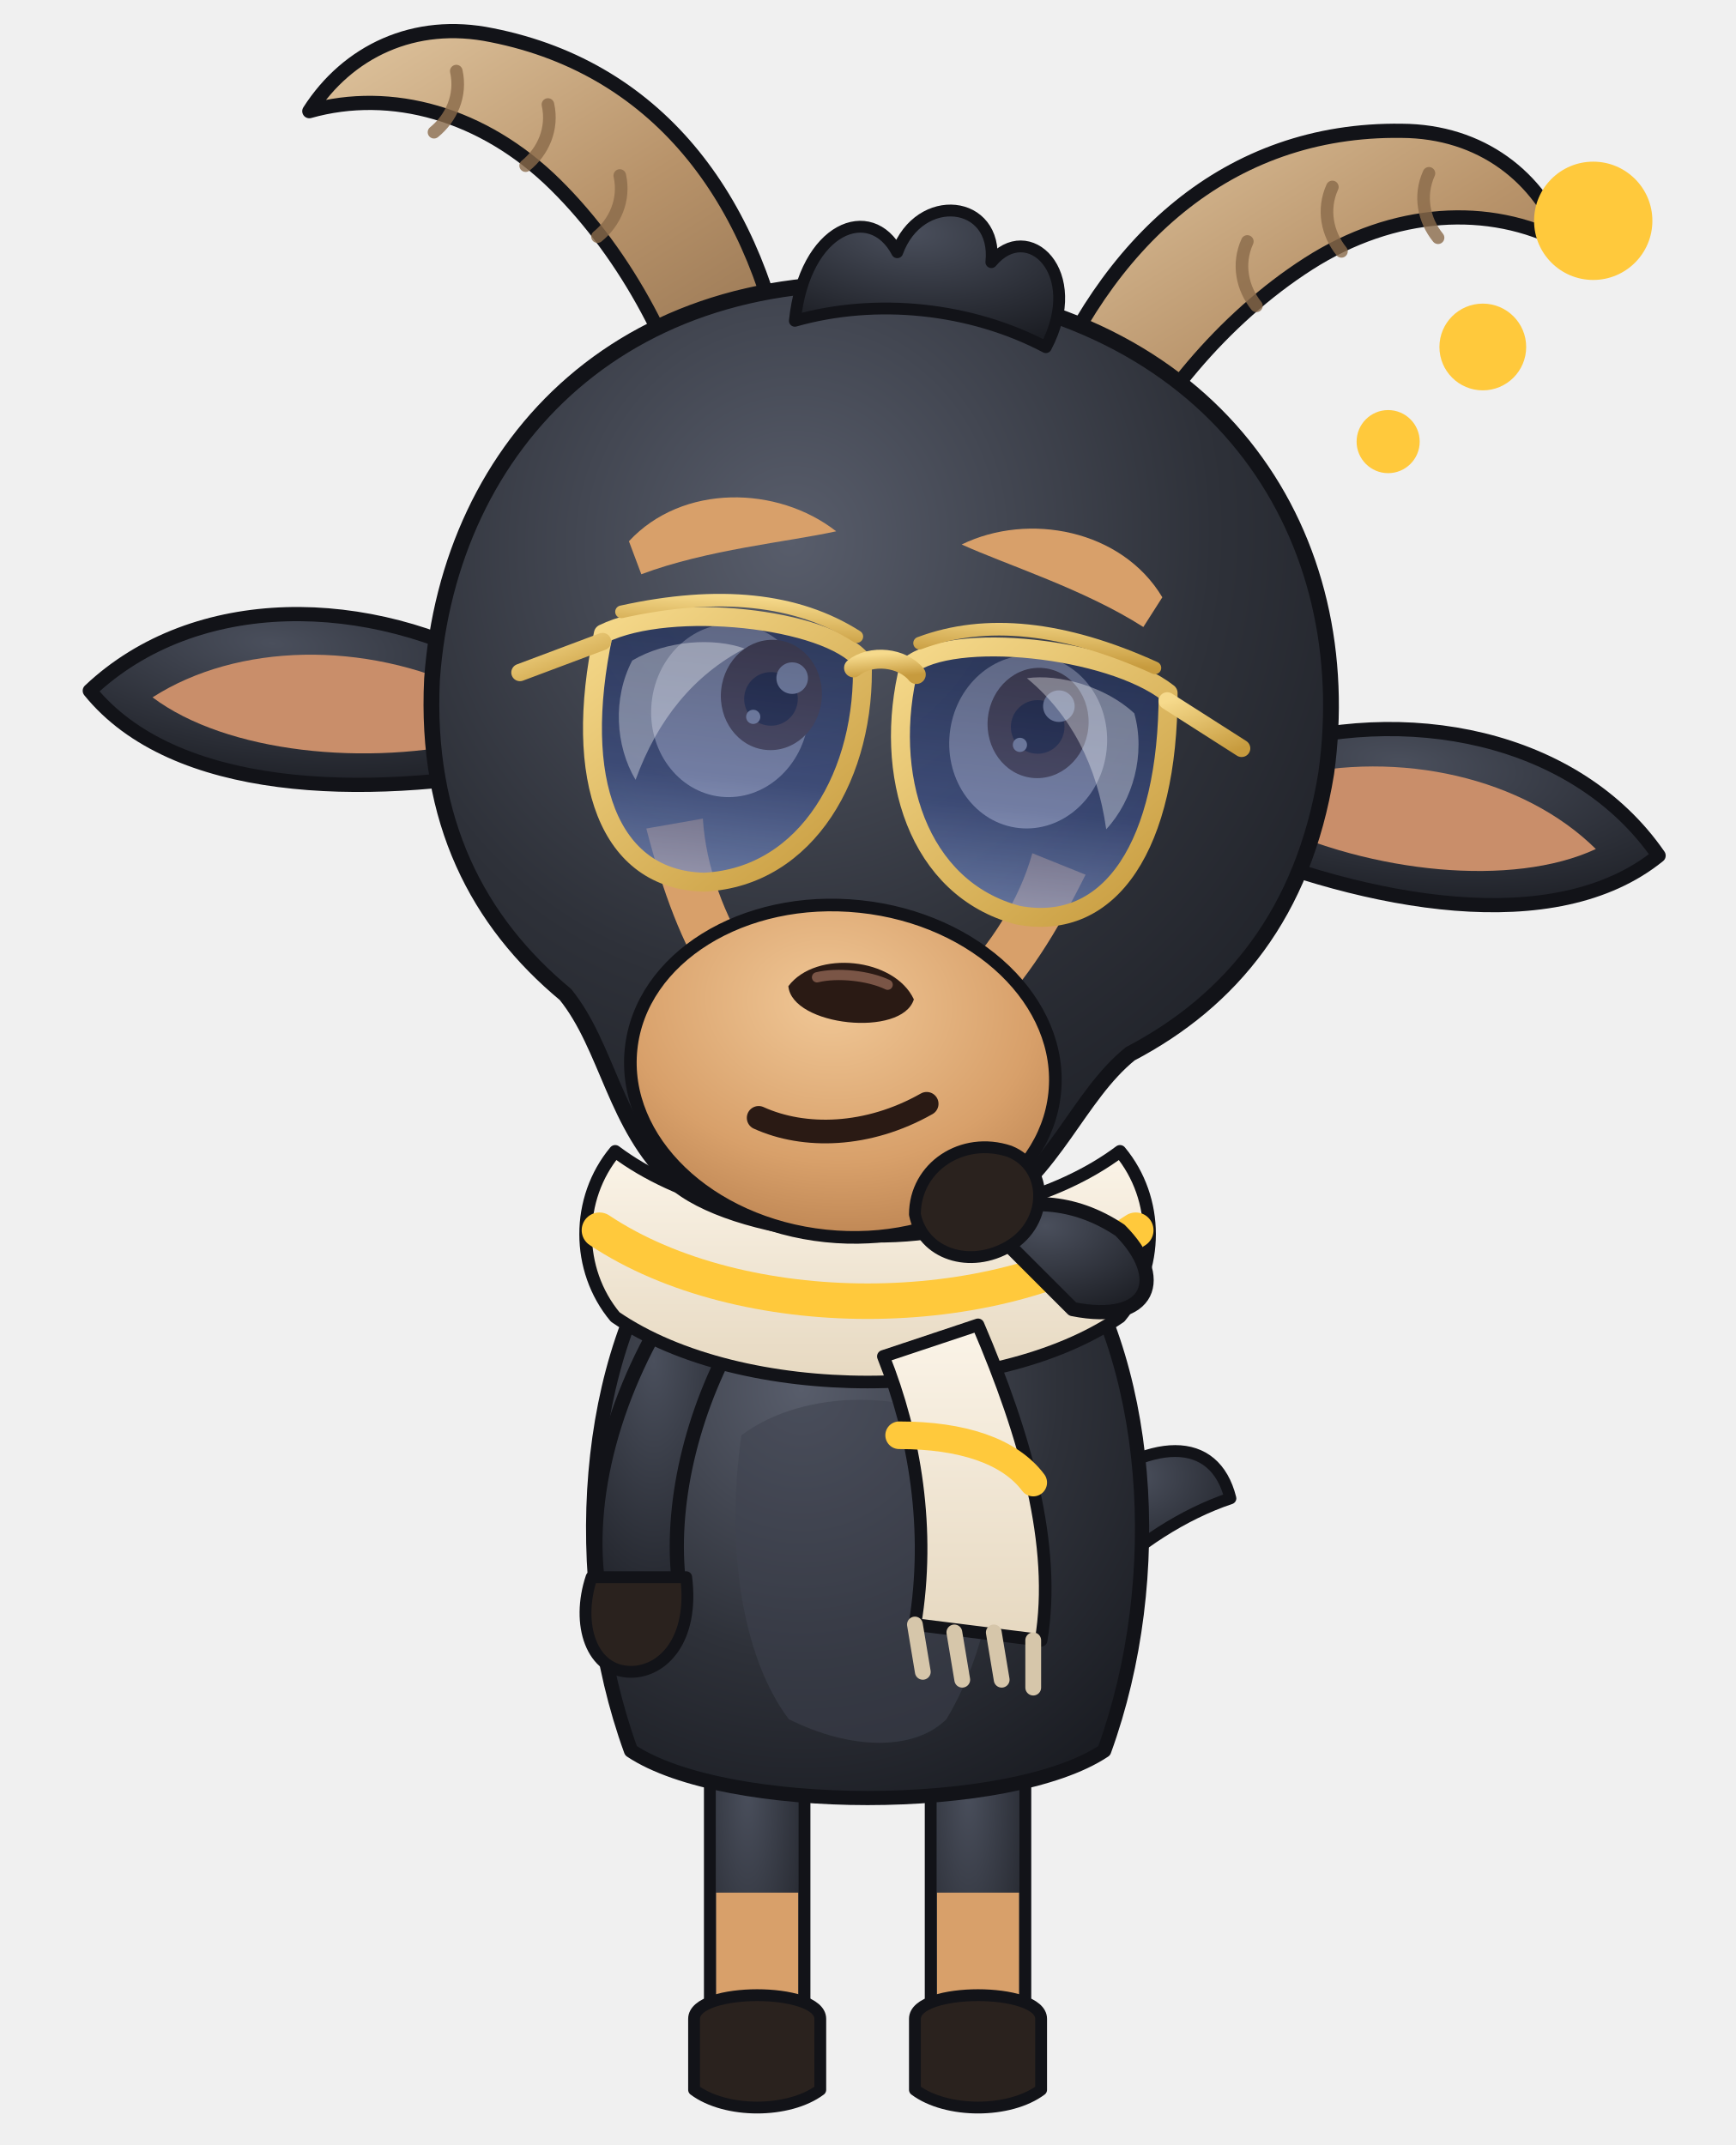
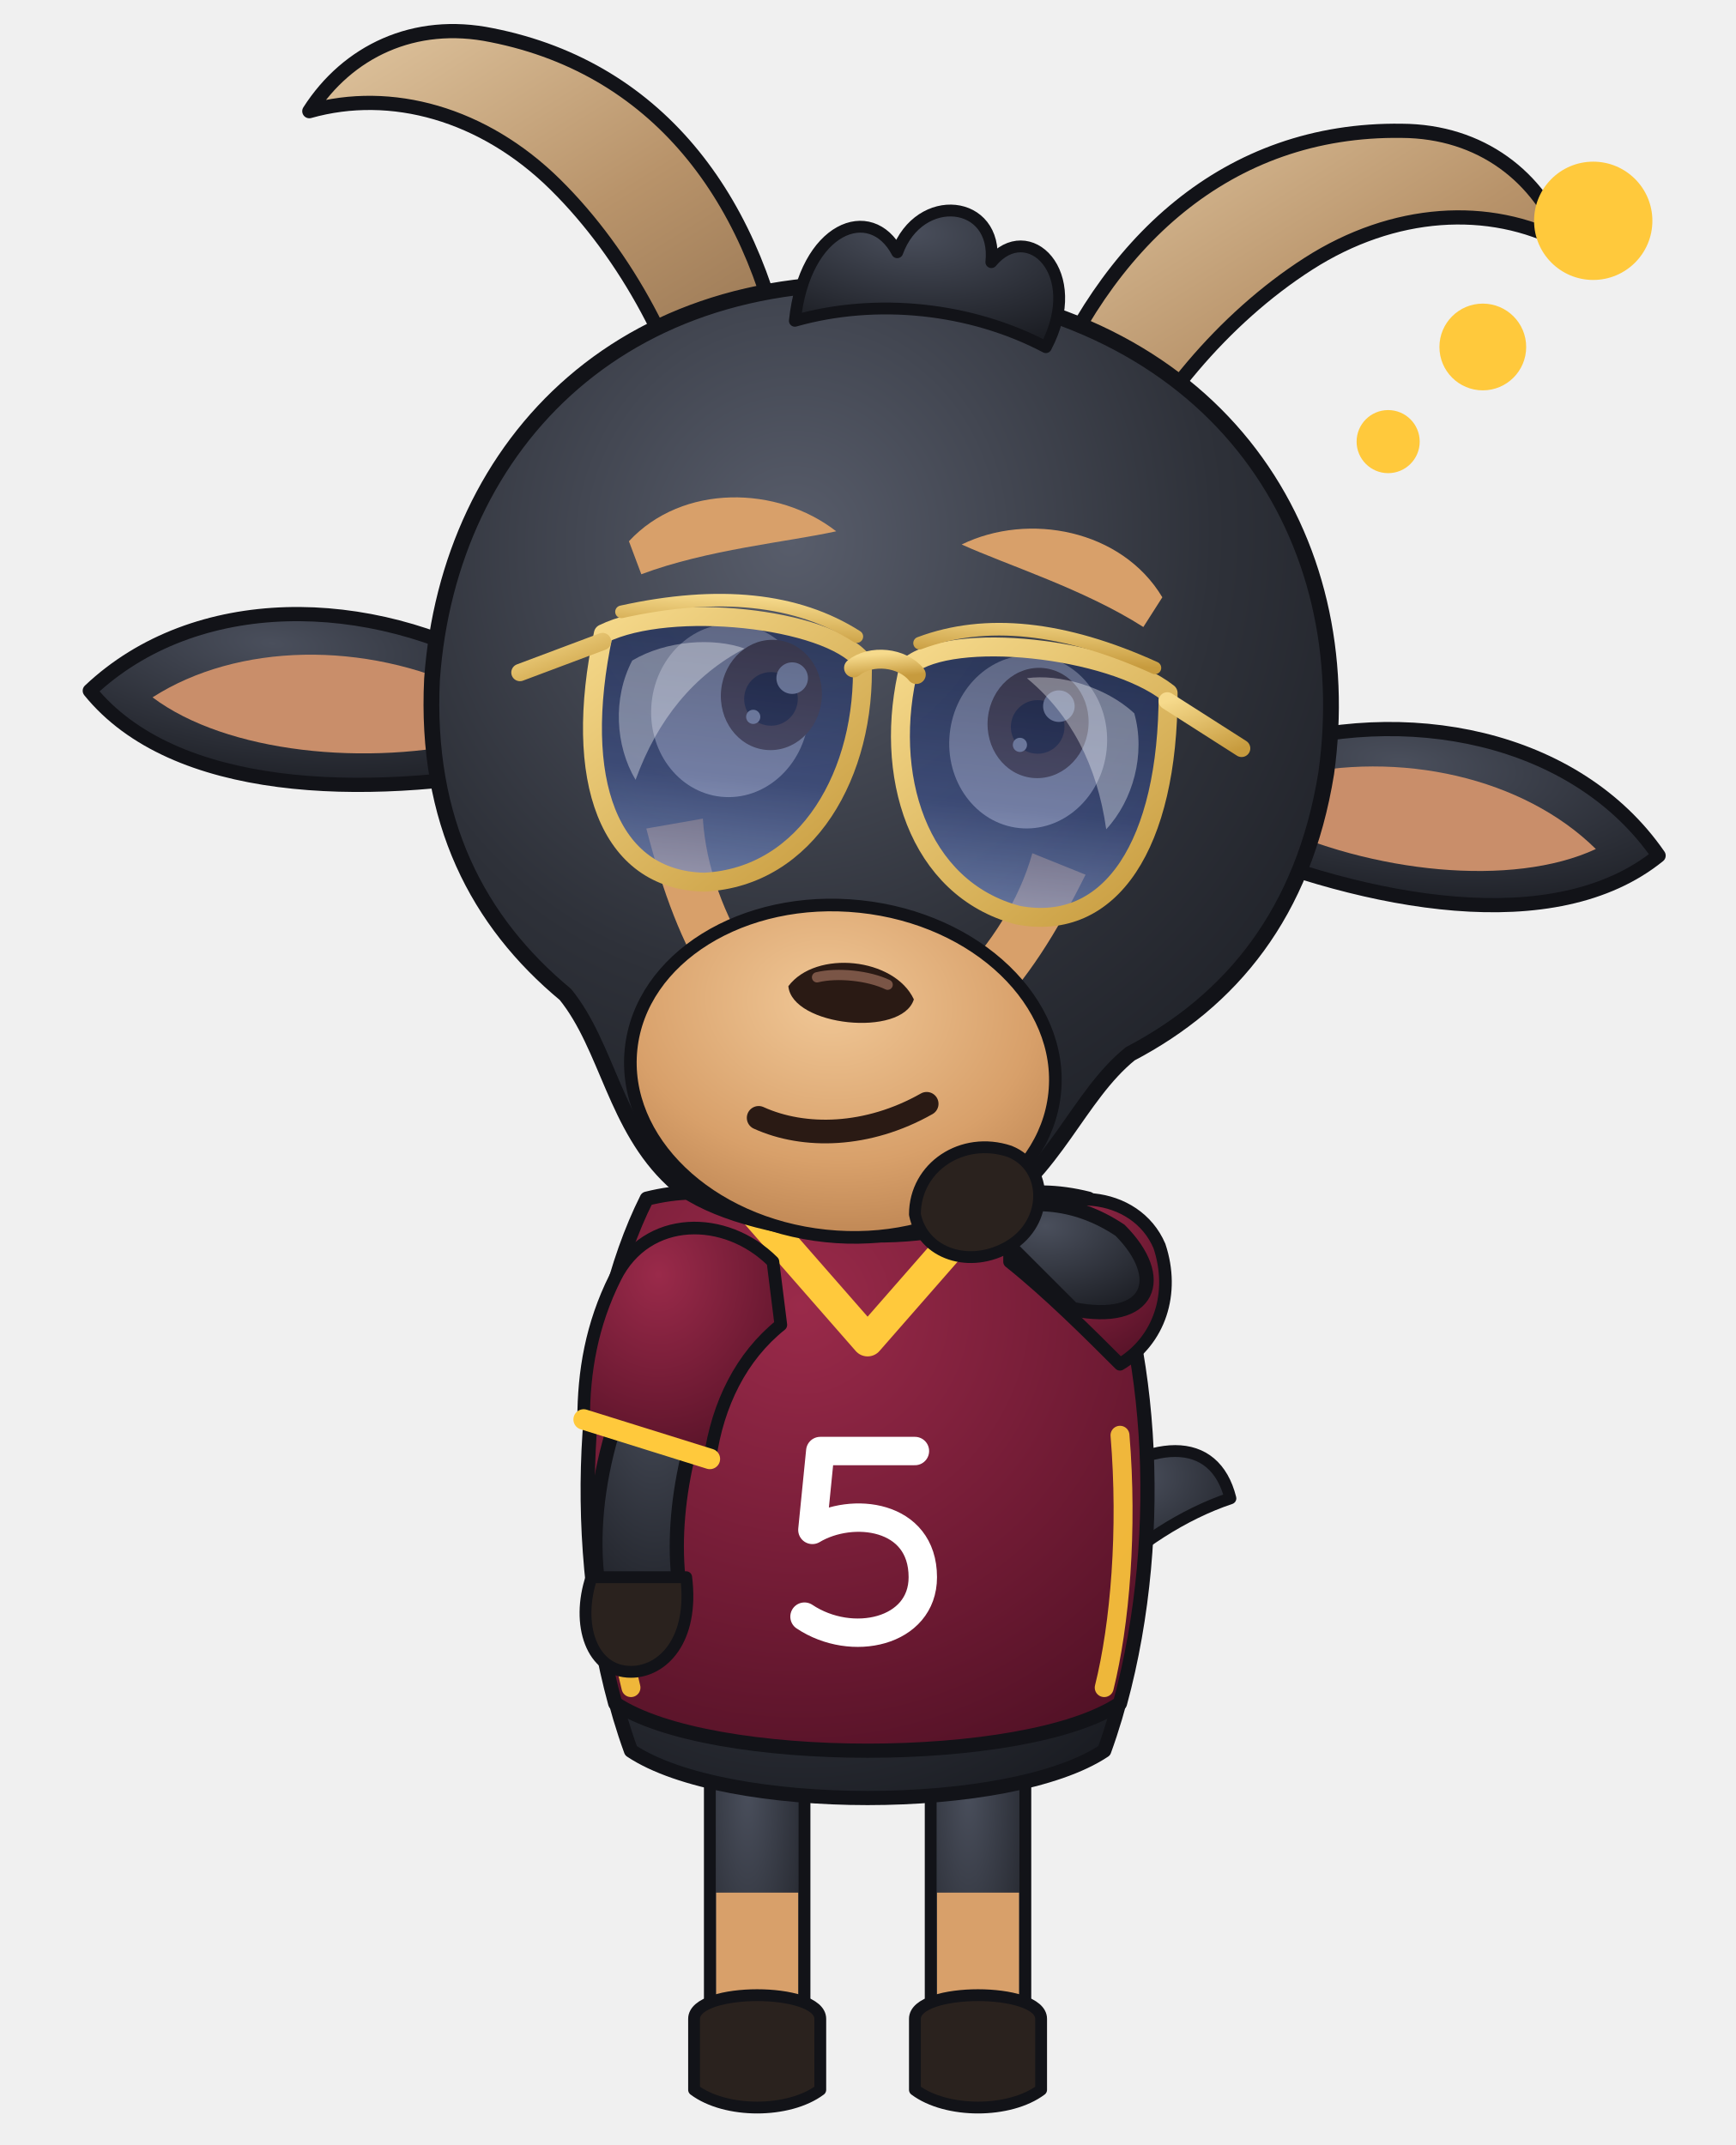
<svg xmlns="http://www.w3.org/2000/svg" viewBox="10 14 220 272" role="img" aria-label="Chivo de aPrueba">
  <defs>
    <radialGradient id="coat" cx="0.38" cy="0.28" r="0.85">
      <stop offset="0" stop-color="#585D6B" />
      <stop offset="0.55" stop-color="#2E3139" />
      <stop offset="1" stop-color="#191B21" />
    </radialGradient>
    <radialGradient id="coatB" cx="0.4" cy="0.2" r="0.9">
      <stop offset="0" stop-color="#4A4F5C" />
      <stop offset="1" stop-color="#1B1D23" />
    </radialGradient>
    <linearGradient id="horn" x1="0" y1="0" x2="1" y2="1">
      <stop offset="0" stop-color="#E2C8A2" />
      <stop offset="0.5" stop-color="#B8936A" />
      <stop offset="1" stop-color="#8A6A4A" />
    </linearGradient>
    <radialGradient id="tan" cx="0.45" cy="0.3" r="0.8">
      <stop offset="0" stop-color="#F0C796" />
      <stop offset="0.6" stop-color="#D8A06A" />
      <stop offset="1" stop-color="#B57D4C" />
    </radialGradient>
    <linearGradient id="lens" x1="0" y1="0" x2="0" y2="1">
      <stop offset="0" stop-color="#22305A" />
      <stop offset="0.6" stop-color="#3D4F86" />
      <stop offset="1" stop-color="#7A8FC4" />
    </linearGradient>
-     <linearGradient id="scarf" x1="0" y1="0" x2="0" y2="1">
-       <stop offset="0" stop-color="#FBF4E8" />
-       <stop offset="1" stop-color="#E6D8C0" />
-     </linearGradient>
    <linearGradient id="gold" x1="0" y1="0" x2="1" y2="1">
      <stop offset="0" stop-color="#F6DA8C" />
      <stop offset="1" stop-color="#C79B3E" />
    </linearGradient>
+     <radialGradient id="vino" cx="0.38" cy="0.2" r="0.95">
+       <stop offset="0" stop-color="#9A2A4A" />
+       <stop offset="0.6" stop-color="#6E1A33" />
+       <stop offset="1" stop-color="#4E1024" />
+     </radialGradient>
  </defs>
  <path d="M146 204 C156 196 164 196 166 204 C160 206 154 210 150 214 Z" fill="url(#coatB)" stroke="#121318" stroke-width="1.5" stroke-linejoin="round" stroke-linecap="round" />
  <path d="M100 232 L100 270 C100 278 112 278 112 270 L112 232 Z" fill="url(#coatB)" stroke="#121318" stroke-width="1.5" stroke-linejoin="round" stroke-linecap="round" />
  <path d="M100.8 254 L111.2 254 L111.2 268 C111.2 274 100.8 274 100.8 268 Z" fill="#D8A06A" />
  <path d="M98 270 C98 266 114 266 114 270 L114 279 C110 282 102 282 98 279 Z" fill="#2A221E" stroke="#121318" stroke-width="1.5" stroke-linejoin="round" stroke-linecap="round" />
  <path d="M128 232 L128 270 C128 278 140 278 140 270 L140 232 Z" fill="url(#coatB)" stroke="#121318" stroke-width="1.5" stroke-linejoin="round" stroke-linecap="round" />
  <path d="M128.8 254 L139.2 254 L139.2 268 C139.2 274 128.8 274 128.8 268 Z" fill="#D8A06A" />
  <path d="M126 270 C126 266 142 266 142 270 L142 279 C138 282 130 282 126 279 Z" fill="#2A221E" stroke="#121318" stroke-width="1.5" stroke-linejoin="round" stroke-linecap="round" />
  <path d="M96 170 C84 186 82 214 90 236 C102 244 138 244 150 236 C158 214 156 186 144 170 Z" fill="url(#coat)" stroke="#121318" stroke-width="1.8" stroke-linejoin="round" stroke-linecap="round" />
-   <path d="M104 196 C102 210 104 224 110 232 C118 236 126 236 130 232 C136 222 138 208 134 196 C126 190 112 190 104 196 Z" fill="#3E424E" opacity="0.55" />
+   <path d="M92 166 C100 164 106 166 112 170 L128 170 C134 166 140 164 148 166 C156 182 158 208 152 230 C140 238 100 238 88 230 C82 208 84 182 92 166 Z" fill="url(#vino)" stroke="#121318" stroke-width="1.8" stroke-linejoin="round" stroke-linecap="round" />
+   <path d="M106 168 L120 184 L134 168" fill="none" stroke="#FFC93C" stroke-width="4" stroke-linejoin="round" stroke-linecap="round" />
+   <path d="M126 198 L114 198 L113 208 C118 205 127 206 127 214 C127 221 118 223 112 219" fill="none" stroke="#FFFFFF" stroke-width="3.6" stroke-linejoin="round" stroke-linecap="round" />
+   <path d="M88 196 C87 208 88 220 90 228" fill="none" stroke="#FFC93C" stroke-width="2.4" stroke-linejoin="round" stroke-linecap="round" opacity="0.9" />
+   <path d="M 152 196 C 153 208 152 220 150 228" fill="none" stroke="#FFC93C" stroke-width="2.4" stroke-linejoin="round" stroke-linecap="round" opacity="0.9" />
  <path d="M 96 178 C 88 190 84 204 86 216 C 88 222 96 222 96 214 C 95 204 98 192 104 182 Z" fill="url(#coatB)" stroke="#121318" stroke-width="1.8" stroke-linejoin="round" stroke-linecap="round" />
  <path d="M 97 214 C 98 222 94 226 90 226 C 85 226 83 220 85 214 Z" fill="#2A221E" stroke="#121318" stroke-width="1.5" stroke-linejoin="round" stroke-linecap="round" />
-   <path d="M88 160 C104 172 136 172 152 160 C157 166 157 175 152 181 C136 192 104 192 88 181 C83 175 83 166 88 160 Z" fill="url(#scarf)" stroke="#121318" stroke-width="1.6" stroke-linejoin="round" stroke-linecap="round" />
-   <path d="M86 170 C104 182 136 182 154 170" fill="none" stroke="#FFC93C" stroke-width="4.5" stroke-linejoin="round" stroke-linecap="round" />
-   <path d="M134 182 C140 196 144 210 142 222 L126 220 C128 208 126 196 122 186 Z" fill="url(#scarf)" stroke="#121318" stroke-width="1.6" stroke-linejoin="round" stroke-linecap="round" />
-   <path d="M126 220 L127 226 M131 221 L132 227 M136 221 L137 227 M141 222 L141 228" fill="none" stroke="#D6C6AA" stroke-width="2" stroke-linejoin="round" stroke-linecap="round" />
-   <path d="M124 196 C132 196 138 198 141 202" fill="none" stroke="#FFC93C" stroke-width="3.5" stroke-linejoin="round" stroke-linecap="round" />
+   <path d="M 108 174 C 102 168 92 168 88 176 C 85 182 84 188 84 194 L 100 199 C 101 192 104 186 109 182 Z" fill="url(#vino)" stroke="#121318" stroke-width="1.6" stroke-linejoin="round" stroke-linecap="round" />
+   <path d="M 84 194 L 100 199" fill="none" stroke="#FFC93C" stroke-width="2.6" stroke-linejoin="round" stroke-linecap="round" />
  <g transform="rotate(6 120 120)">
    <path d="M104 64 C98 42 84 26 62 24 C52 23 44 28 40 36 C50 32 62 34 72 42 C82 50 90 62 94 74 Z" fill="url(#horn)" stroke="#121318" stroke-width="1.8" stroke-linejoin="round" stroke-linecap="round" />
    <path d="M 136 64 C 142 42 156 26 178 24 C 188 23 196 28 200 36 C 190 32 178 34 168 42 C 158 50 150 62 146 74 Z" fill="url(#horn)" stroke="#121318" stroke-width="1.8" stroke-linejoin="round" stroke-linecap="round" />
-     <path d="M58 29 C59 32 58 35 56 37" fill="none" stroke="#8A6A4A" stroke-width="1.6" stroke-linejoin="round" stroke-linecap="round" opacity="0.8" />
-     <path d="M 182 29 C 181 32 182 35 184 37" fill="none" stroke="#8A6A4A" stroke-width="1.6" stroke-linejoin="round" stroke-linecap="round" opacity="0.8" />
-     <path d="M70 32 C71 35 70 38 68 40" fill="none" stroke="#8A6A4A" stroke-width="1.6" stroke-linejoin="round" stroke-linecap="round" opacity="0.8" />
-     <path d="M 170 32 C 169 35 170 38 172 40" fill="none" stroke="#8A6A4A" stroke-width="1.6" stroke-linejoin="round" stroke-linecap="round" opacity="0.8" />
-     <path d="M80 40 C81 43 80 46 78 48" fill="none" stroke="#8A6A4A" stroke-width="1.6" stroke-linejoin="round" stroke-linecap="round" opacity="0.8" />
-     <path d="M 160 40 C 159 43 160 46 162 48" fill="none" stroke="#8A6A4A" stroke-width="1.6" stroke-linejoin="round" stroke-linecap="round" opacity="0.8" />
    <path d="M72 104 C54 96 32 98 20 112 C32 124 56 122 76 116 Z" fill="url(#coatB)" stroke="#121318" stroke-width="1.8" stroke-linejoin="round" stroke-linecap="round" />
    <path d="M 168 104 C 186 96 208 98 220 112 C 208 124 184 122 164 116 Z" fill="url(#coatB)" stroke="#121318" stroke-width="1.8" stroke-linejoin="round" stroke-linecap="round" />
    <path d="M68 107 C54 102 38 104 28 112 C38 118 56 118 70 113 Z" fill="#C98E6A" />
    <path d="M 172 107 C 186 102 202 104 212 112 C 202 118 184 118 170 113 Z" fill="#C98E6A" />
    <path d="M120 50 C158 50 178 76 177 106 C176 124 168 136 156 144 C150 150 148 160 140 166 C132 172 108 172 100 166 C92 160 90 150 84 144 C72 136 64 124 63 106 C62 76 82 50 120 50 Z" fill="url(#coat)" stroke="#121318" stroke-width="2" stroke-linejoin="round" stroke-linecap="round" />
    <path d="M104 56 C104 44 112 40 116 46 C118 38 128 38 128 46 C132 40 140 46 136 56 C126 52 114 52 104 56 Z" fill="url(#coatB)" stroke="#121318" stroke-width="1.5" stroke-linejoin="round" stroke-linecap="round" />
    <path d="M92 122 C95 130 98 136 102 141 L107 137 C103 132 100 126 99 120 Z" fill="#D8A06A" />
    <path d="M 148 122 C 145 130 142 136 138 141 L 133 137 C 137 132 140 126 141 120 Z" fill="#D8A06A" />
    <ellipse cx="120" cy="150" rx="27" ry="21" fill="url(#tan)" stroke="#121318" stroke-width="1.6" />
    <path d="M86 86 C92 78 104 77 112 82 C106 84 96 86 88 90 Z" fill="#D8A06A" />
    <path d="M 154 86 C 148 78 136 77 128 82 C 134 84 144 86 152 90 Z" fill="#D8A06A" />
    <ellipse cx="101" cy="106" rx="10" ry="11" fill="#FBF6EE" />
    <ellipse cx="106" cy="103.5" rx="6.4" ry="7" fill="#6B3F1C" />
    <circle cx="106" cy="104.0" r="3.4" fill="#120C08" />
    <circle cx="108.4" cy="101.1" r="2" fill="#FFFFFF" />
    <circle cx="104" cy="106.5" r="0.9" fill="#FFFFFF" />
    <ellipse cx="139" cy="106" rx="10" ry="11" fill="#FBF6EE" />
    <ellipse cx="140" cy="103.5" rx="6.4" ry="7" fill="#6B3F1C" />
    <circle cx="140" cy="104.0" r="3.4" fill="#120C08" />
    <circle cx="142.4" cy="101.1" r="2" fill="#FFFFFF" />
    <circle cx="138" cy="106.5" r="0.9" fill="#FFFFFF" />
    <path d="M84 98 C92 93 112 93 117 98 C119 112 113 126 100 128 C88 129 82 117 84 98 Z" fill="url(#lens)" opacity="0.72" />
    <path d="M 156 98 C 148 93 128 93 123 98 C 121 112 127 126 140 128 C 152 129 158 117 156 98 Z" fill="url(#lens)" opacity="0.72" />
    <path d="M88 101 C92 98 98 97 102 98 C96 102 92 108 90 116 C87 112 86 106 88 101 Z" fill="#FFFFFF" opacity="0.35" />
    <path d="M 152 101 C 148 98 142 97 138 98 C 144 102 148 108 150 116 C 153 112 154 106 152 101 Z" fill="#FFFFFF" opacity="0.35" />
    <path d="M84 98 C92 93 112 93 117 98 C119 112 113 126 100 128 C88 129 82 117 84 98 Z" fill="none" stroke="url(#gold)" stroke-width="2.4" stroke-linejoin="round" stroke-linecap="round" />
    <path d="M 156 98 C 148 93 128 93 123 98 C 121 112 127 126 140 128 C 152 129 158 117 156 98 Z" fill="none" stroke="url(#gold)" stroke-width="2.4" stroke-linejoin="round" stroke-linecap="round" />
    <path d="M116 99 C118 97 122 97 124 99" fill="none" stroke="url(#gold)" stroke-width="2.4" stroke-linejoin="round" stroke-linecap="round" />
    <path d="M86 95 C98 91 108 91 116 95 M124 95 C132 91 142 91 154 95" fill="none" stroke="url(#gold)" stroke-width="1.6" stroke-linejoin="round" stroke-linecap="round" />
    <path d="M84 99 L74 104" fill="none" stroke="url(#gold)" stroke-width="2.2" stroke-linejoin="round" stroke-linecap="round" />
    <path d="M 156 99 L 166 104" fill="none" stroke="url(#gold)" stroke-width="2.2" stroke-linejoin="round" stroke-linecap="round" />
    <path d="M112 140 C115 135 125 135 128 140 C127 145 113 145 112 140 Z" fill="#2A1A14" />
    <path d="M115.5 138.5 C118 137.6 122 137.6 124.5 138.5" fill="none" stroke="#7A5546" stroke-width="1.3" stroke-linejoin="round" stroke-linecap="round" />
    <path d="M110 157 C116 159 124 158 131 153" fill="none" stroke="#2A1A14" stroke-width="3" stroke-linejoin="round" stroke-linecap="round" />
  </g>
+   <path d="M138 170 C144 164 154 165 157 172 C159 178 157 184 152 187 C148 183 143 178 138 174 Z" fill="url(#vino)" stroke="#121318" stroke-width="1.6" stroke-linejoin="round" stroke-linecap="round" />
  <path d="M146 180 C156 182 158 176 152 170 C146 166 140 166 134 168 C138 172 142 176 146 180 Z" fill="url(#coatB)" stroke="#121318" stroke-width="1.8" stroke-linejoin="round" stroke-linecap="round" />
  <path d="M126 168 C126 162 132 158 138 160 C143 162 143 169 138 172 C133 175 127 173 126 168 Z" fill="#2A221E" stroke="#121318" stroke-width="1.5" stroke-linejoin="round" stroke-linecap="round" />
  <circle cx="186" cy="70" r="4" fill="#FFC93C" />
  <circle cx="198" cy="58" r="5.5" fill="#FFC93C" />
  <circle cx="212" cy="42" r="7.5" fill="#FFC93C" />
</svg>
